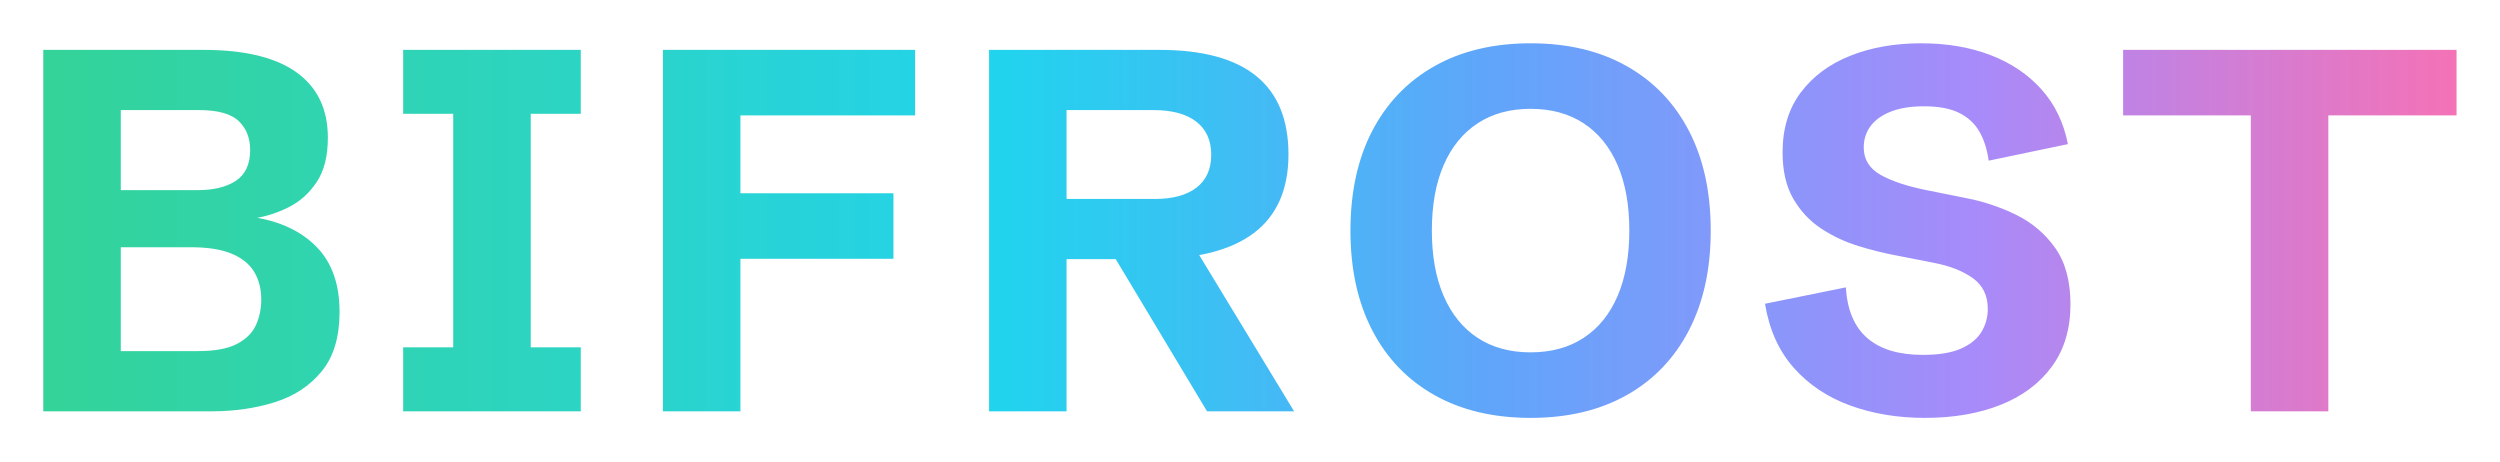
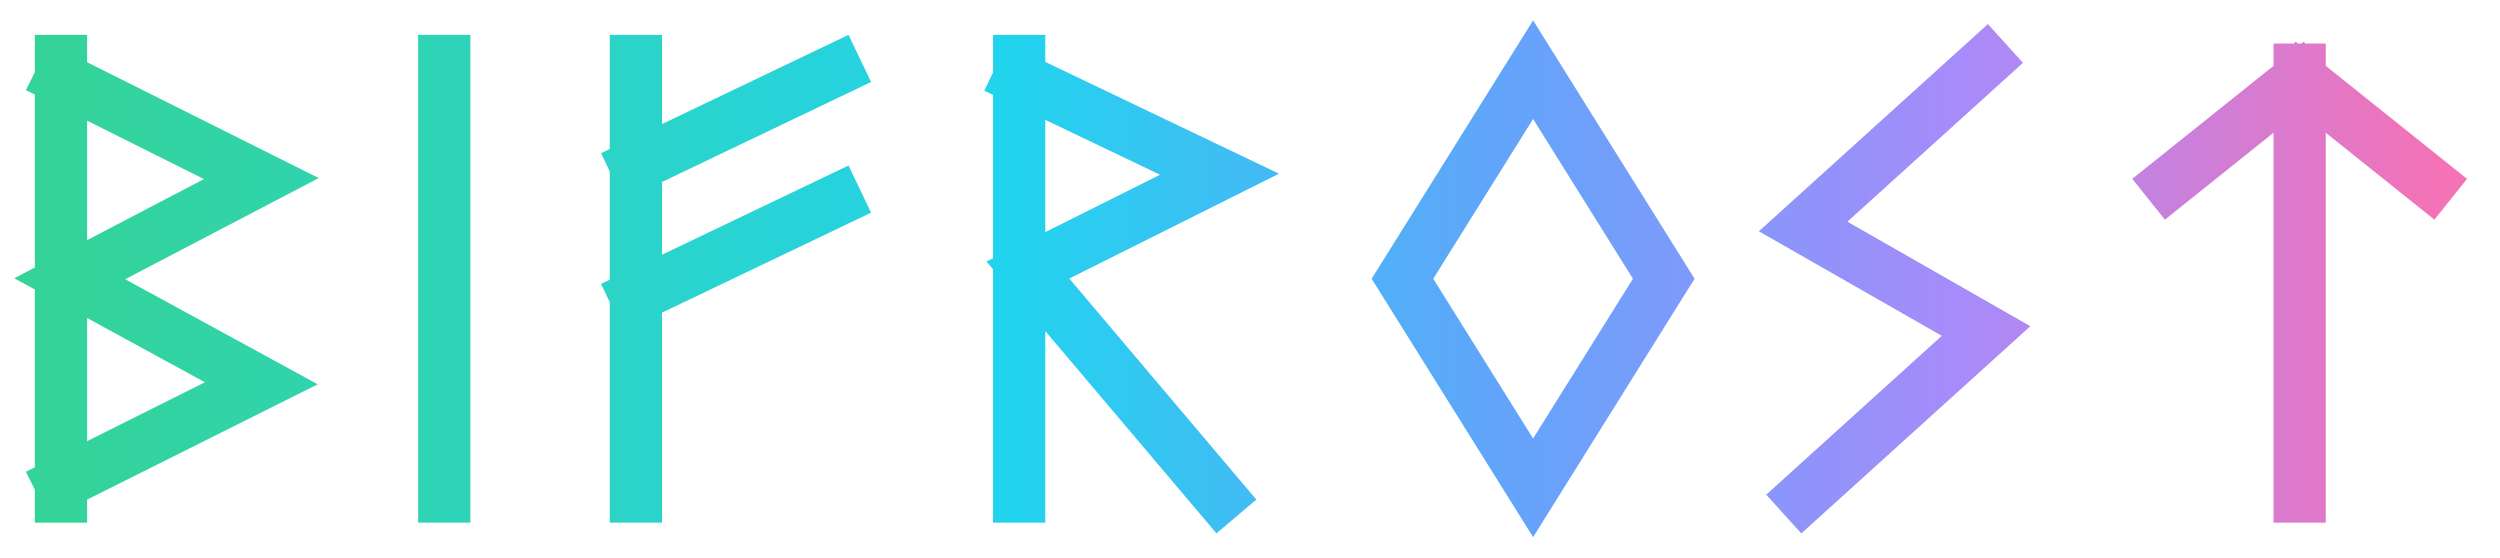
- <svg xmlns="http://www.w3.org/2000/svg" viewBox="-2.1 -13.8 691.7 127.6">
+ <svg xmlns="http://www.w3.org/2000/svg" viewBox="-14 -14 574 128">
  <defs>
-     <linearGradient id="aurora" gradientUnits="userSpaceOnUse" x1="9.9" y1="0" x2="677.6" y2="0">
+     <linearGradient id="aurora" gradientUnits="userSpaceOnUse" x1="0" y1="0" x2="546" y2="0">
      <stop offset="0.00" stop-color="#34d399" />
      <stop offset="0.20" stop-color="#2dd4bf" />
      <stop offset="0.40" stop-color="#22d3ee" />
      <stop offset="0.60" stop-color="#60a5fa" />
      <stop offset="0.80" stop-color="#a78bfa" />
      <stop offset="1.00" stop-color="#f472b6" />
    </linearGradient>
  </defs>
-   <path fill="url(#aurora)" d="M9.872 100.0V0.0H54.142Q71.283 0.0 79.947 6.221Q88.611 12.442 88.611 24.311Q88.611 31.978 85.486 36.626Q82.361 41.275 77.64 43.596Q72.919 45.917 68.125 46.619L68.333 46.342Q79.189 48.069 85.518 54.544Q91.847 61.019 91.847 72.503Q91.847 82.861 86.957 88.881Q82.067 94.9 74.019 97.45Q65.972 100.0 56.486 100.0ZM31.317 83.344H52.675Q59.633 83.344 63.439 81.368Q67.244 79.392 68.715 76.144Q70.186 72.897 70.186 69.108Q70.186 64.667 68.228 61.419Q66.269 58.172 61.994 56.389Q57.719 54.606 50.681 54.606H31.317ZM31.317 38.806H52.583Q59.3 38.806 63.208 36.193Q67.117 33.581 67.117 27.689Q67.117 22.764 63.96 19.71Q60.803 16.656 52.889 16.656H31.317Z M109.45 100.0V82.306H123.297V17.694H109.45V0.0H158.589V17.694H144.742V82.306H158.589V100.0Z M181.317 100.0V0.0H251.092V18.133H202.761V39.672H245.097V57.806H202.761V100.0Z M271.553 100.0V0.0H318.7Q354.394 0.0 354.394 28.925Q354.394 57.903 316.158 57.903H292.997V100.0ZM331.867 100.0 303.122 52.097H326.856L355.95 100.0ZM292.997 41.247H317.378Q324.903 41.247 328.963 38.097Q333.022 34.947 333.022 29.017Q333.022 23.047 328.883 19.851Q324.744 16.656 317.028 16.656H292.997Z M421.394 101.822Q406.025 101.822 394.826 95.537Q383.628 89.253 377.585 77.615Q371.542 65.976 371.542 50.018Q371.542 33.989 377.586 22.389Q383.631 10.788 394.826 4.483Q406.021 -1.822 421.401 -1.822Q436.781 -1.822 447.964 4.481Q459.148 10.785 465.186 22.382Q471.225 33.98 471.225 50.0Q471.225 65.966 465.182 77.609Q459.139 89.253 447.951 95.537Q436.764 101.822 421.394 101.822ZM421.371 83.689Q429.969 83.689 436.09 79.665Q442.211 75.642 445.456 68.086Q448.7 60.531 448.7 49.994Q448.7 39.4 445.456 31.879Q442.211 24.358 436.09 20.335Q429.969 16.311 421.371 16.311Q412.828 16.311 406.711 20.335Q400.594 24.358 397.331 31.879Q394.067 39.4 394.067 49.994Q394.067 60.531 397.331 68.086Q400.594 75.642 406.711 79.665Q412.828 83.689 421.371 83.689Z M530.447 101.822Q519.231 101.822 509.818 98.396Q500.406 94.969 494.194 87.954Q487.983 80.939 486.247 70.242L508.614 65.708Q509.178 75.122 514.561 79.756Q519.944 84.389 529.906 84.389Q536.544 84.389 540.471 82.65Q544.397 80.911 546.138 78.025Q547.878 75.139 547.878 71.678Q547.878 66.117 543.729 63.149Q539.581 60.181 532.931 58.911L522.831 56.928Q517.625 55.978 512.071 54.267Q506.517 52.556 501.761 49.417Q497.006 46.278 494.054 41.164Q491.103 36.05 491.103 28.364Q491.103 18.517 496.126 11.806Q501.15 5.094 509.821 1.636Q518.492 -1.822 529.433 -1.822Q540.131 -1.822 548.635 1.438Q557.139 4.697 562.718 10.914Q568.297 17.131 570.05 26.078L548.125 30.65Q547.492 26.011 545.583 22.651Q543.675 19.292 539.994 17.451Q536.314 15.611 530.225 15.611Q524.794 15.611 521.085 17.064Q517.375 18.517 515.467 21.067Q513.558 23.617 513.558 27.017Q513.558 31.978 518.293 34.621Q523.028 37.264 531.397 38.903L541.753 40.986Q548.961 42.35 555.619 45.583Q562.278 48.817 566.517 54.779Q570.756 60.742 570.756 70.389Q570.756 80.581 565.629 87.597Q560.503 94.614 551.424 98.218Q542.344 101.822 530.447 101.822Z M620.658 100.0V18.133H585.322V0.0H677.578V18.133H642.103V100.0Z" />
+   <g fill="none" stroke="url(#aurora)" stroke-width="12" stroke-linecap="square" stroke-linejoin="miter">
+     <path d="M0 0 V100 M0 4 L46 27 L2 50 L46 74 L0 97" />
+     <path d="M88 0 V100" />
+     <path d="M132 0 V100 M132 24 L178 2 M132 54 L178 32" />
+     <path d="M220 0 V100 M220 4 L266 26 L222 48 L266 100" />
+     <path d="M338 2 L368 50 L338 98 L308 50 Z" />
+     <path d="M442 0 L400 38 L442 62 L400 100" />
+     <path d="M514 2 V100 M514 4 L484 28 M514 4 L544 28" />
+   </g>
</svg>
